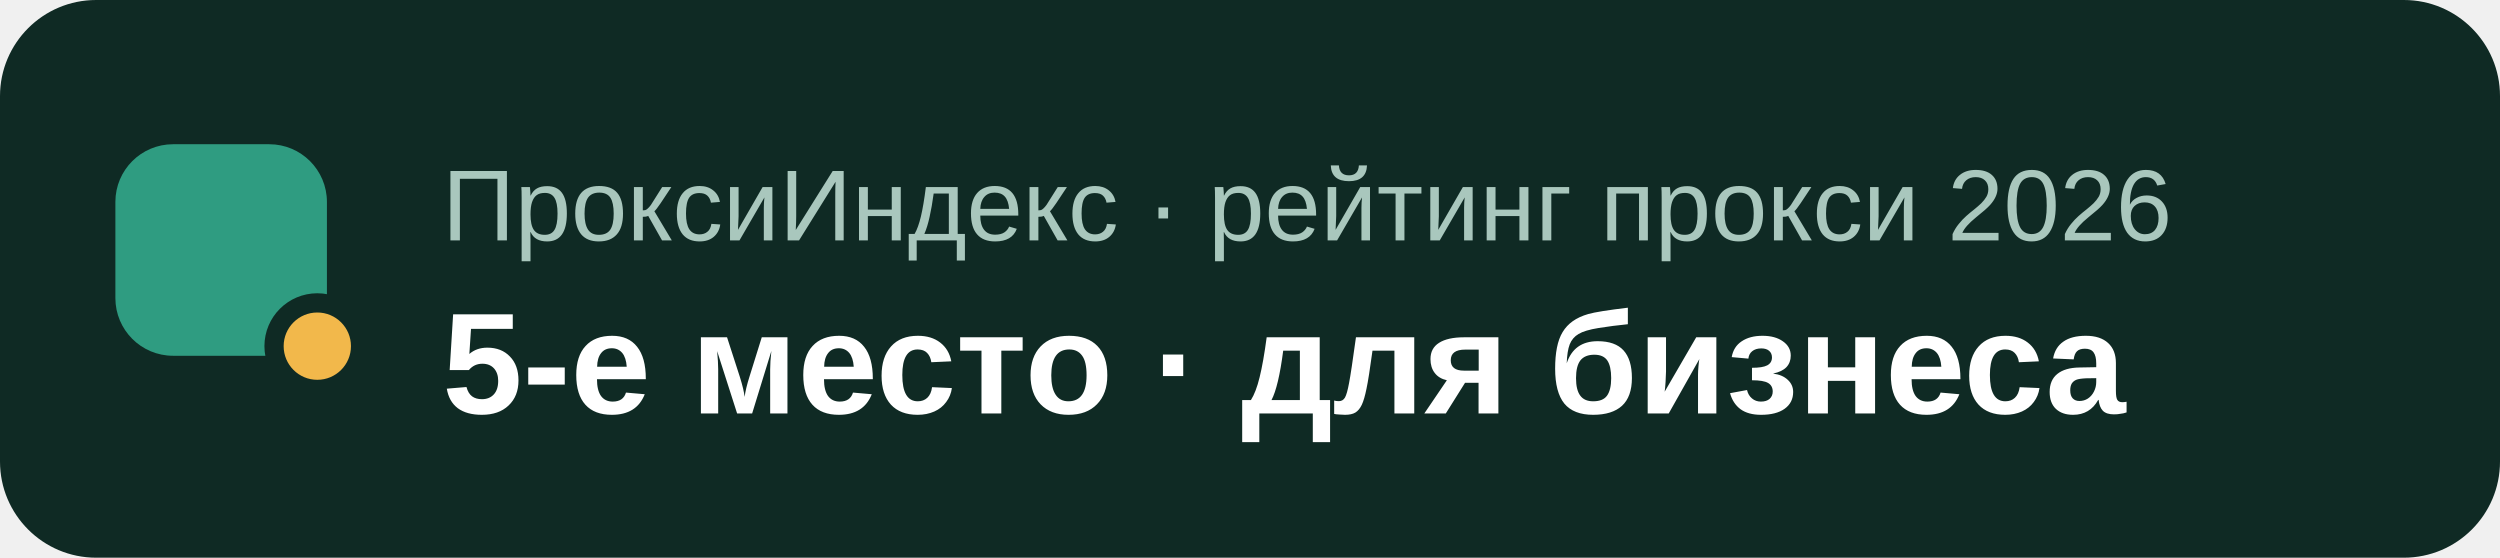
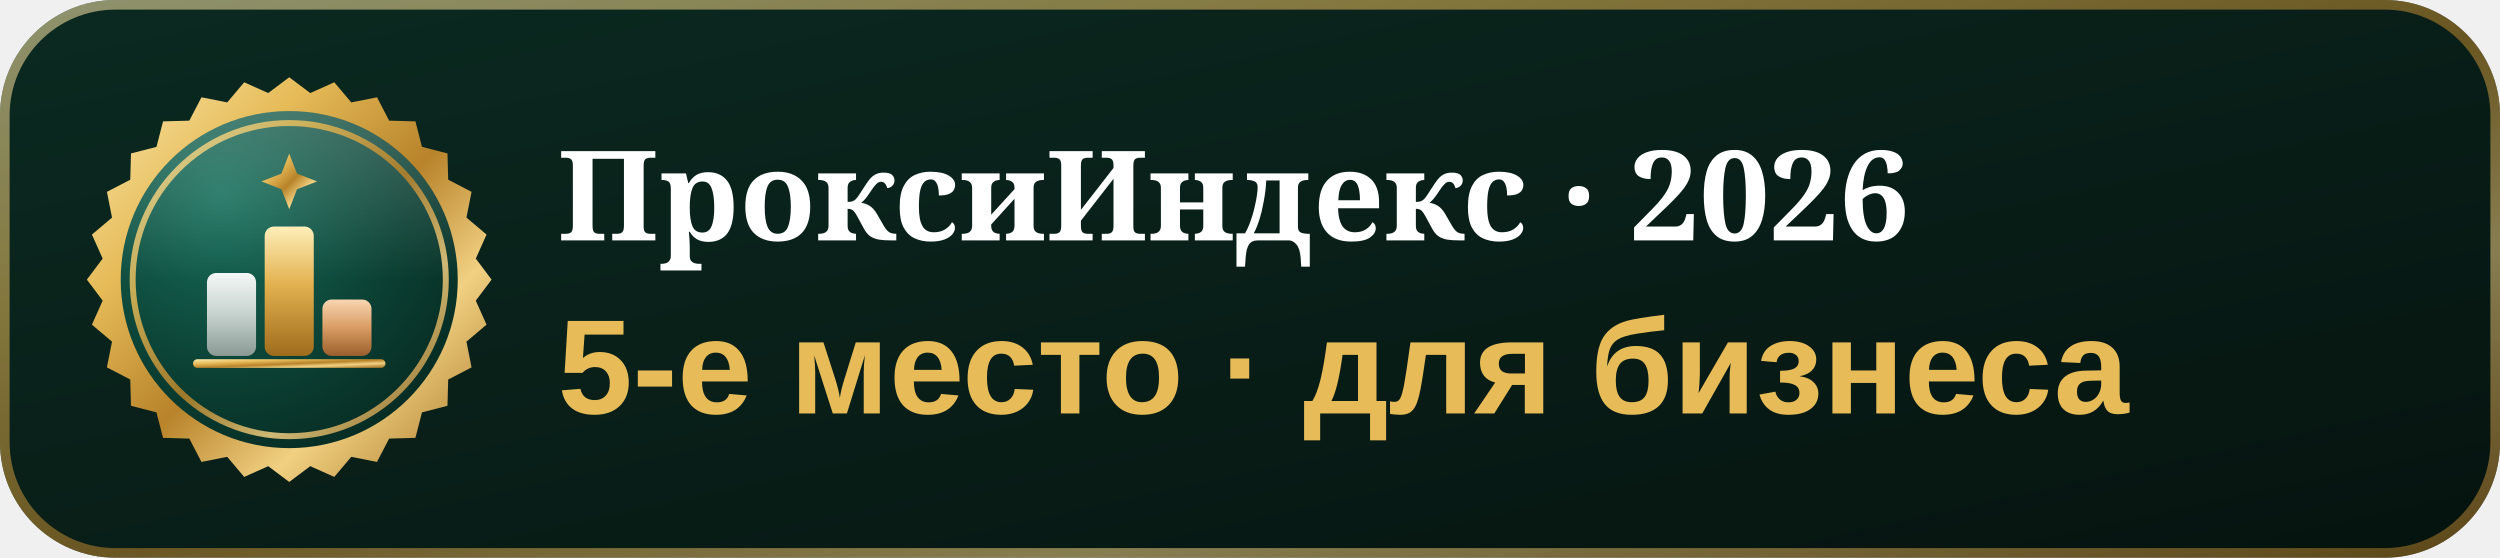
<svg xmlns="http://www.w3.org/2000/svg" width="260" height="58" viewBox="0 0 260 58" role="img" aria-label="5-е место — ПроксиИндекс 2026">
-   <rect width="260" height="58" rx="10" fill="#0f2a24" />
-   <rect x="12" y="15" width="22" height="22" rx="6" fill="#2f9c81" />
-   <circle cx="33" cy="36" r="4.5" fill="#f2b84b" stroke="#0f2a24" stroke-width="2" />
-   <text x="46" y="25" font-family="Golos Text,Arial,sans-serif" font-size="10.5" fill="#a9c7bd">ПроксиИндекс · рейтинг прокси 2026</text>
-   <text x="46" y="43" font-family="Golos Text,Arial,sans-serif" font-size="15" font-weight="700" fill="#ffffff">5-е место · для бизнеса</text>
+   <defs>
+     <linearGradient id="bgold" x1="0" y1="0" x2="1" y2="1">
+       <stop offset="0" stop-color="#fbeab0" />
+       <stop offset=".28" stop-color="#e6bb58" />
+       <stop offset=".52" stop-color="#b8832a" />
+       <stop offset=".72" stop-color="#f1d082" />
+       <stop offset="1" stop-color="#a26f1e" />
+     </linearGradient>
+     <linearGradient id="bgoldv" x1="0" y1="0" x2="0" y2="1">
+       <stop offset="0" stop-color="#fdeeb8" />
+       <stop offset=".45" stop-color="#e2b14f" />
+       <stop offset="1" stop-color="#9f6c1c" />
+     </linearGradient>
+     <linearGradient id="bsilv" x1="0" y1="0" x2="0" y2="1">
+       <stop offset="0" stop-color="#f4f8f6" />
+       <stop offset=".5" stop-color="#c6d2ce" />
+       <stop offset="1" stop-color="#8b9a95" />
+     </linearGradient>
+     <linearGradient id="bbron" x1="0" y1="0" x2="0" y2="1">
+       <stop offset="0" stop-color="#f8d6b2" />
+       <stop offset=".5" stop-color="#d99c63" />
+       <stop offset="1" stop-color="#9a5f2c" />
+     </linearGradient>
+     <radialGradient id="bemer" cx=".3" cy=".25" r="1">
+       <stop offset="0" stop-color="#17705c" />
+       <stop offset=".55" stop-color="#0b3f33" />
+       <stop offset="1" stop-color="#05201a" />
+     </radialGradient>
+     <linearGradient id="bshine" x1="0" y1="0" x2="0" y2="1">
+       <stop offset="0" stop-color="#fff" stop-opacity=".22" />
+       <stop offset=".5" stop-color="#fff" stop-opacity="0" />
+     </linearGradient>
+     <linearGradient id="bbg" x1="0" y1="0" x2="1" y2="1">
+       <stop offset="0" stop-color="#0b2a21" />
+       <stop offset="1" stop-color="#06130f" />
+     </linearGradient>
+   </defs>
+   <rect width="260" height="58" rx="12" fill="url(#bbg)" />
+   <rect x=".5" y=".5" width="259" height="57" rx="11.5" fill="none" stroke="url(#bgold)" stroke-opacity=".55" />
+   <g transform="translate(8 7) scale(.69)">
+     <polygon points="62.50,32.00 60.12,35.17 61.74,38.79 58.71,41.35 59.48,45.23 55.96,47.06 55.85,51.02 52.01,52.01 51.02,55.85 47.06,55.96 45.23,59.48 41.35,58.71 38.79,61.74 35.17,60.12 32.00,62.50 28.83,60.12 25.21,61.74 22.65,58.71 18.77,59.48 16.94,55.96 12.98,55.85 11.99,52.01 8.15,51.02 8.04,47.06 4.52,45.23 5.29,41.35 2.26,38.79 3.88,35.17 1.50,32.00 3.88,28.83 2.26,25.21 5.29,22.65 4.52,18.77 8.04,16.94 8.15,12.98 11.99,11.99 12.98,8.15 16.94,8.04 18.77,4.52 22.65,5.29 25.21,2.26 28.83,3.88 32.00,1.50 35.17,3.88 38.79,2.26 41.35,5.29 45.23,4.52 47.06,8.04 51.02,8.15 52.01,11.99 55.85,12.98 55.96,16.94 59.48,18.77 58.71,22.65 61.74,25.21 60.12,28.83" fill="url(#bgold)" />
+     <circle cx="32" cy="32" r="25.4" fill="url(#bemer)" />
+     <circle cx="32" cy="32" r="25.4" fill="url(#bshine)" />
+     <circle cx="32" cy="32" r="23.6" fill="none" stroke="url(#bgold)" stroke-width=".9" stroke-opacity=".85" />
+     <rect x="19.6" y="31" width="7.4" height="12.5" rx="1.4" fill="url(#bsilv)" />
+     <rect x="28.3" y="24" width="7.4" height="19.5" rx="1.4" fill="url(#bgoldv)" />
+     <rect x="37" y="35" width="7.4" height="8.5" rx="1.4" fill="url(#bbron)" />
+     <rect x="17.5" y="44" width="29" height="1.3" rx=".65" fill="url(#bgold)" />
+     <path d="M32 13.0 L33.176 16.024 L36.2 17.2 L33.176 18.376 L32 21.4 L30.824 18.376 L27.8 17.2 L30.824 16.024Z" fill="url(#bgold)" />
+   </g>
+   <text x="58" y="25" font-family="Playfair Display,Georgia,serif" font-size="13" font-weight="800" fill="#ffffff">ПроксиИндекс · 2026</text>
+   <text x="58" y="43" font-family="Golos Text,Arial,sans-serif" font-size="14" font-weight="700" fill="#e6bb58">5-е место · для бизнеса</text>
</svg>
